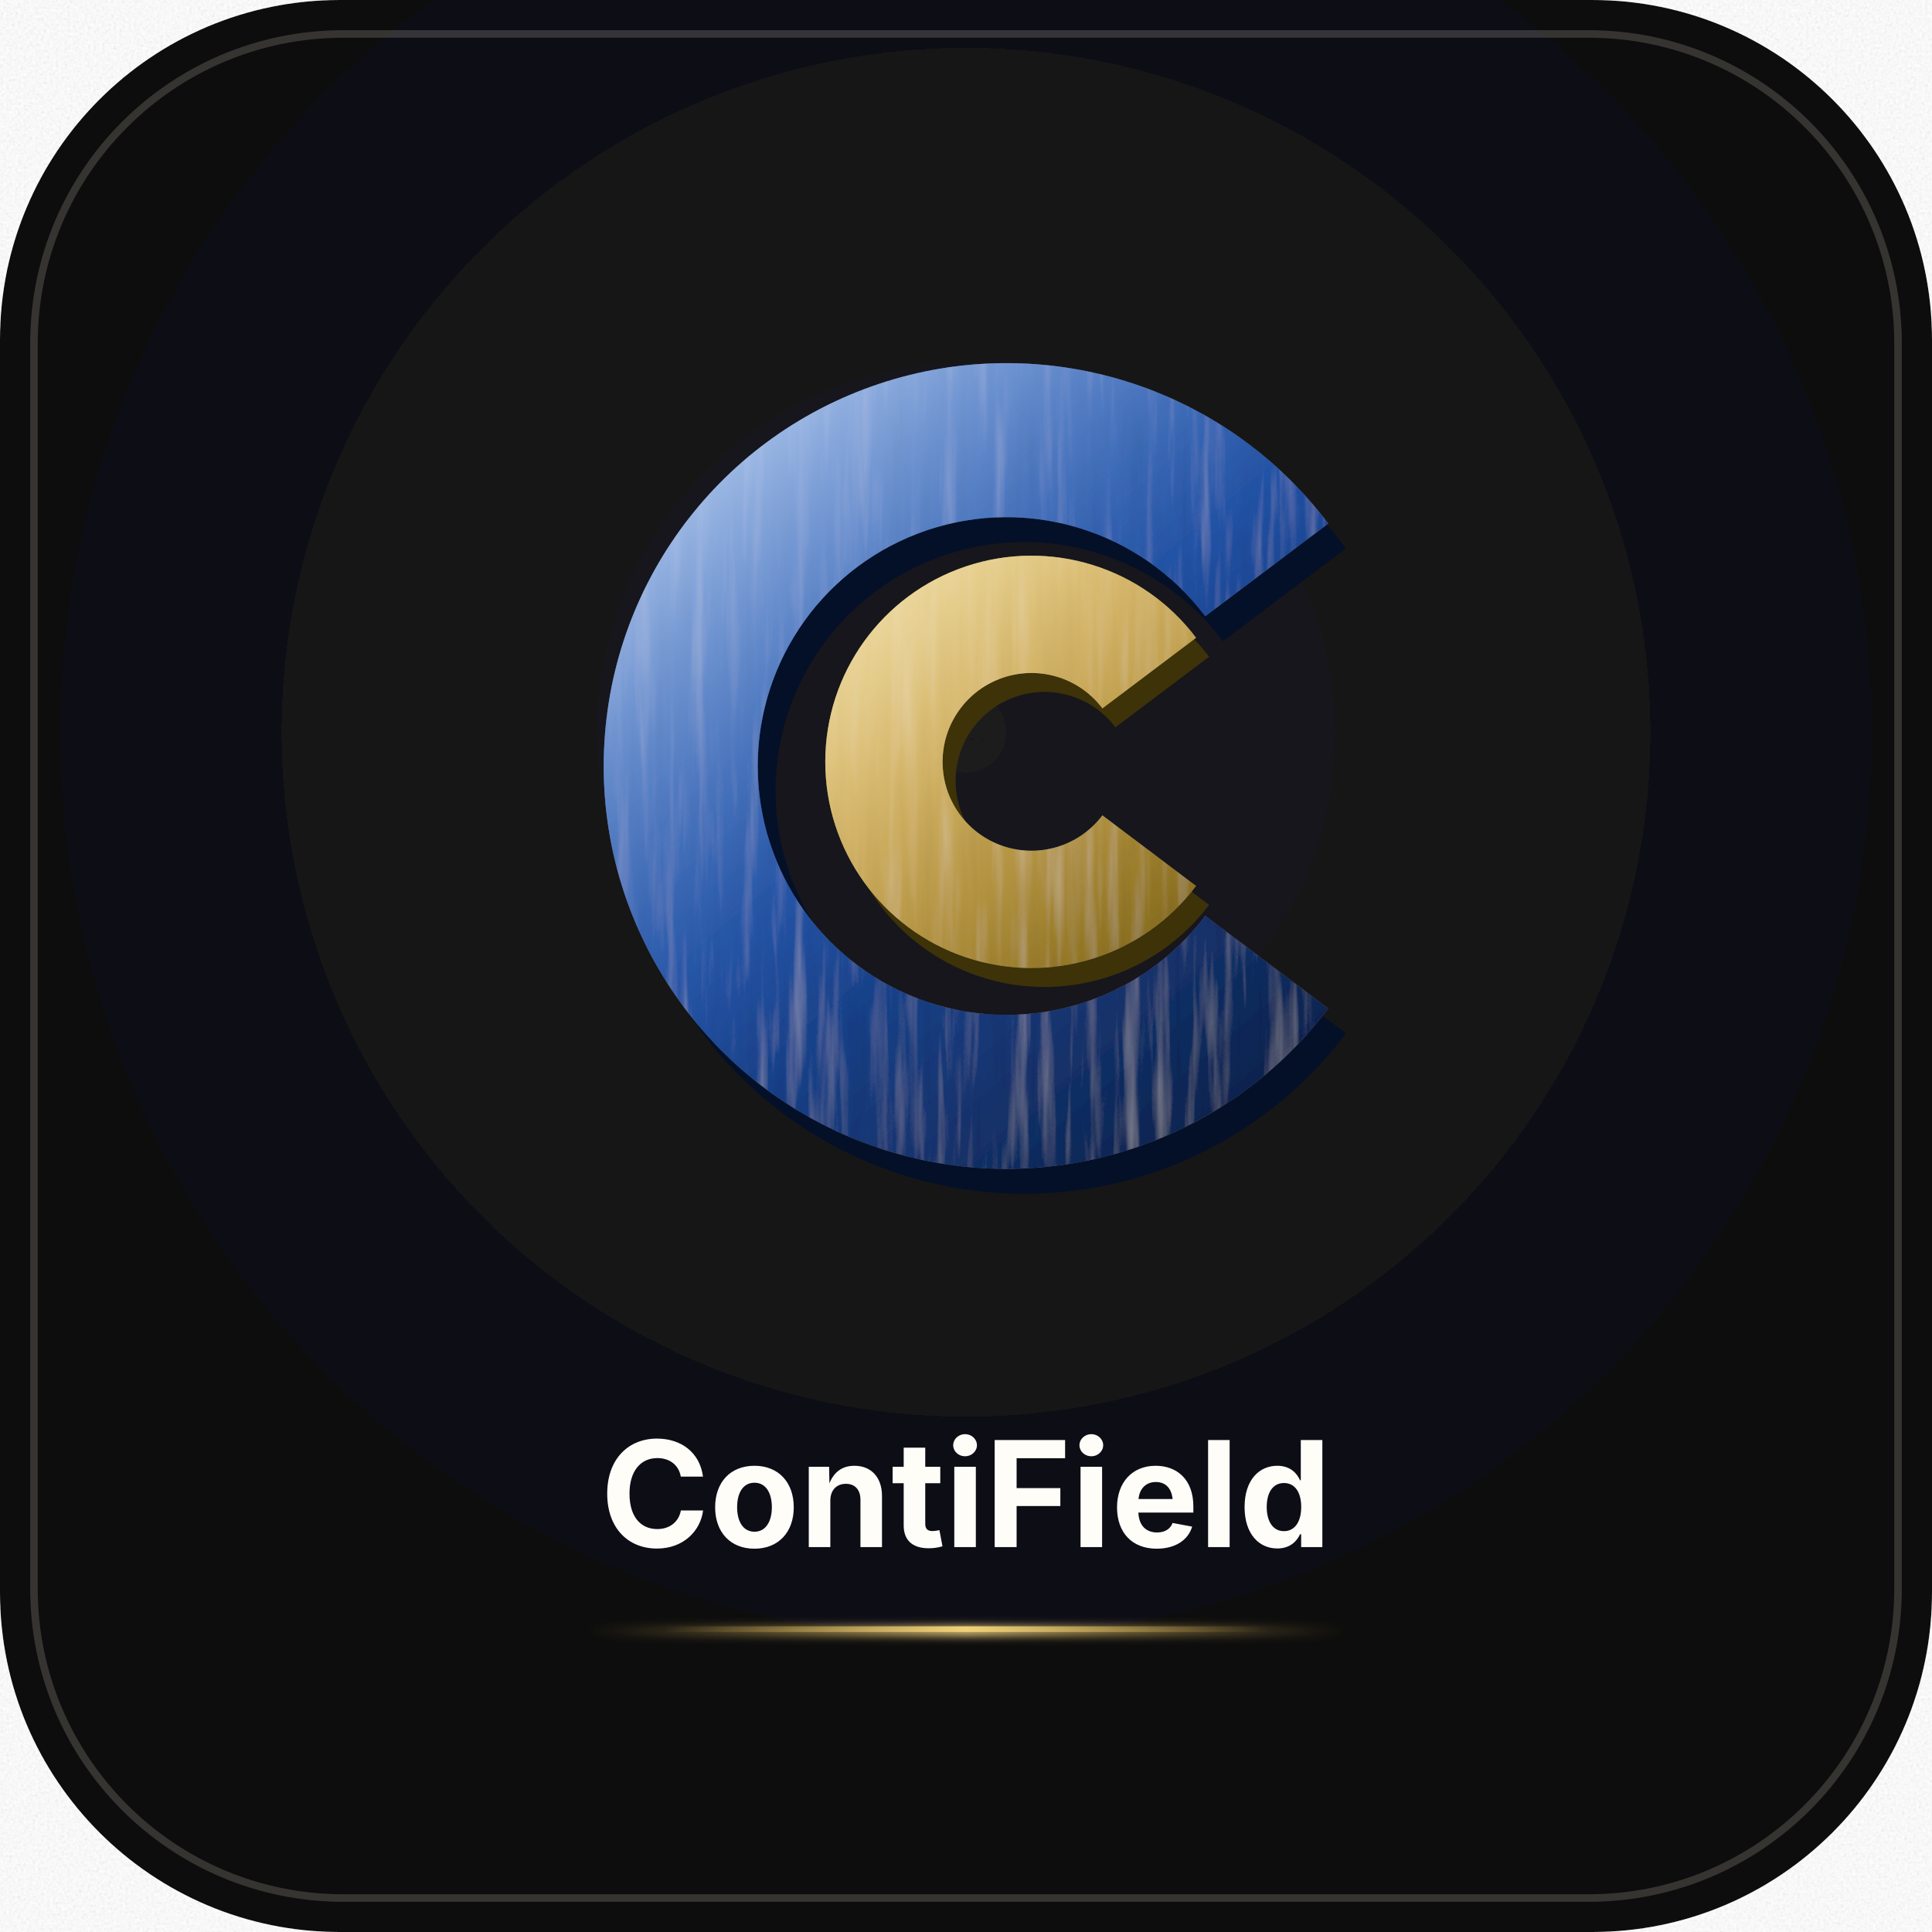
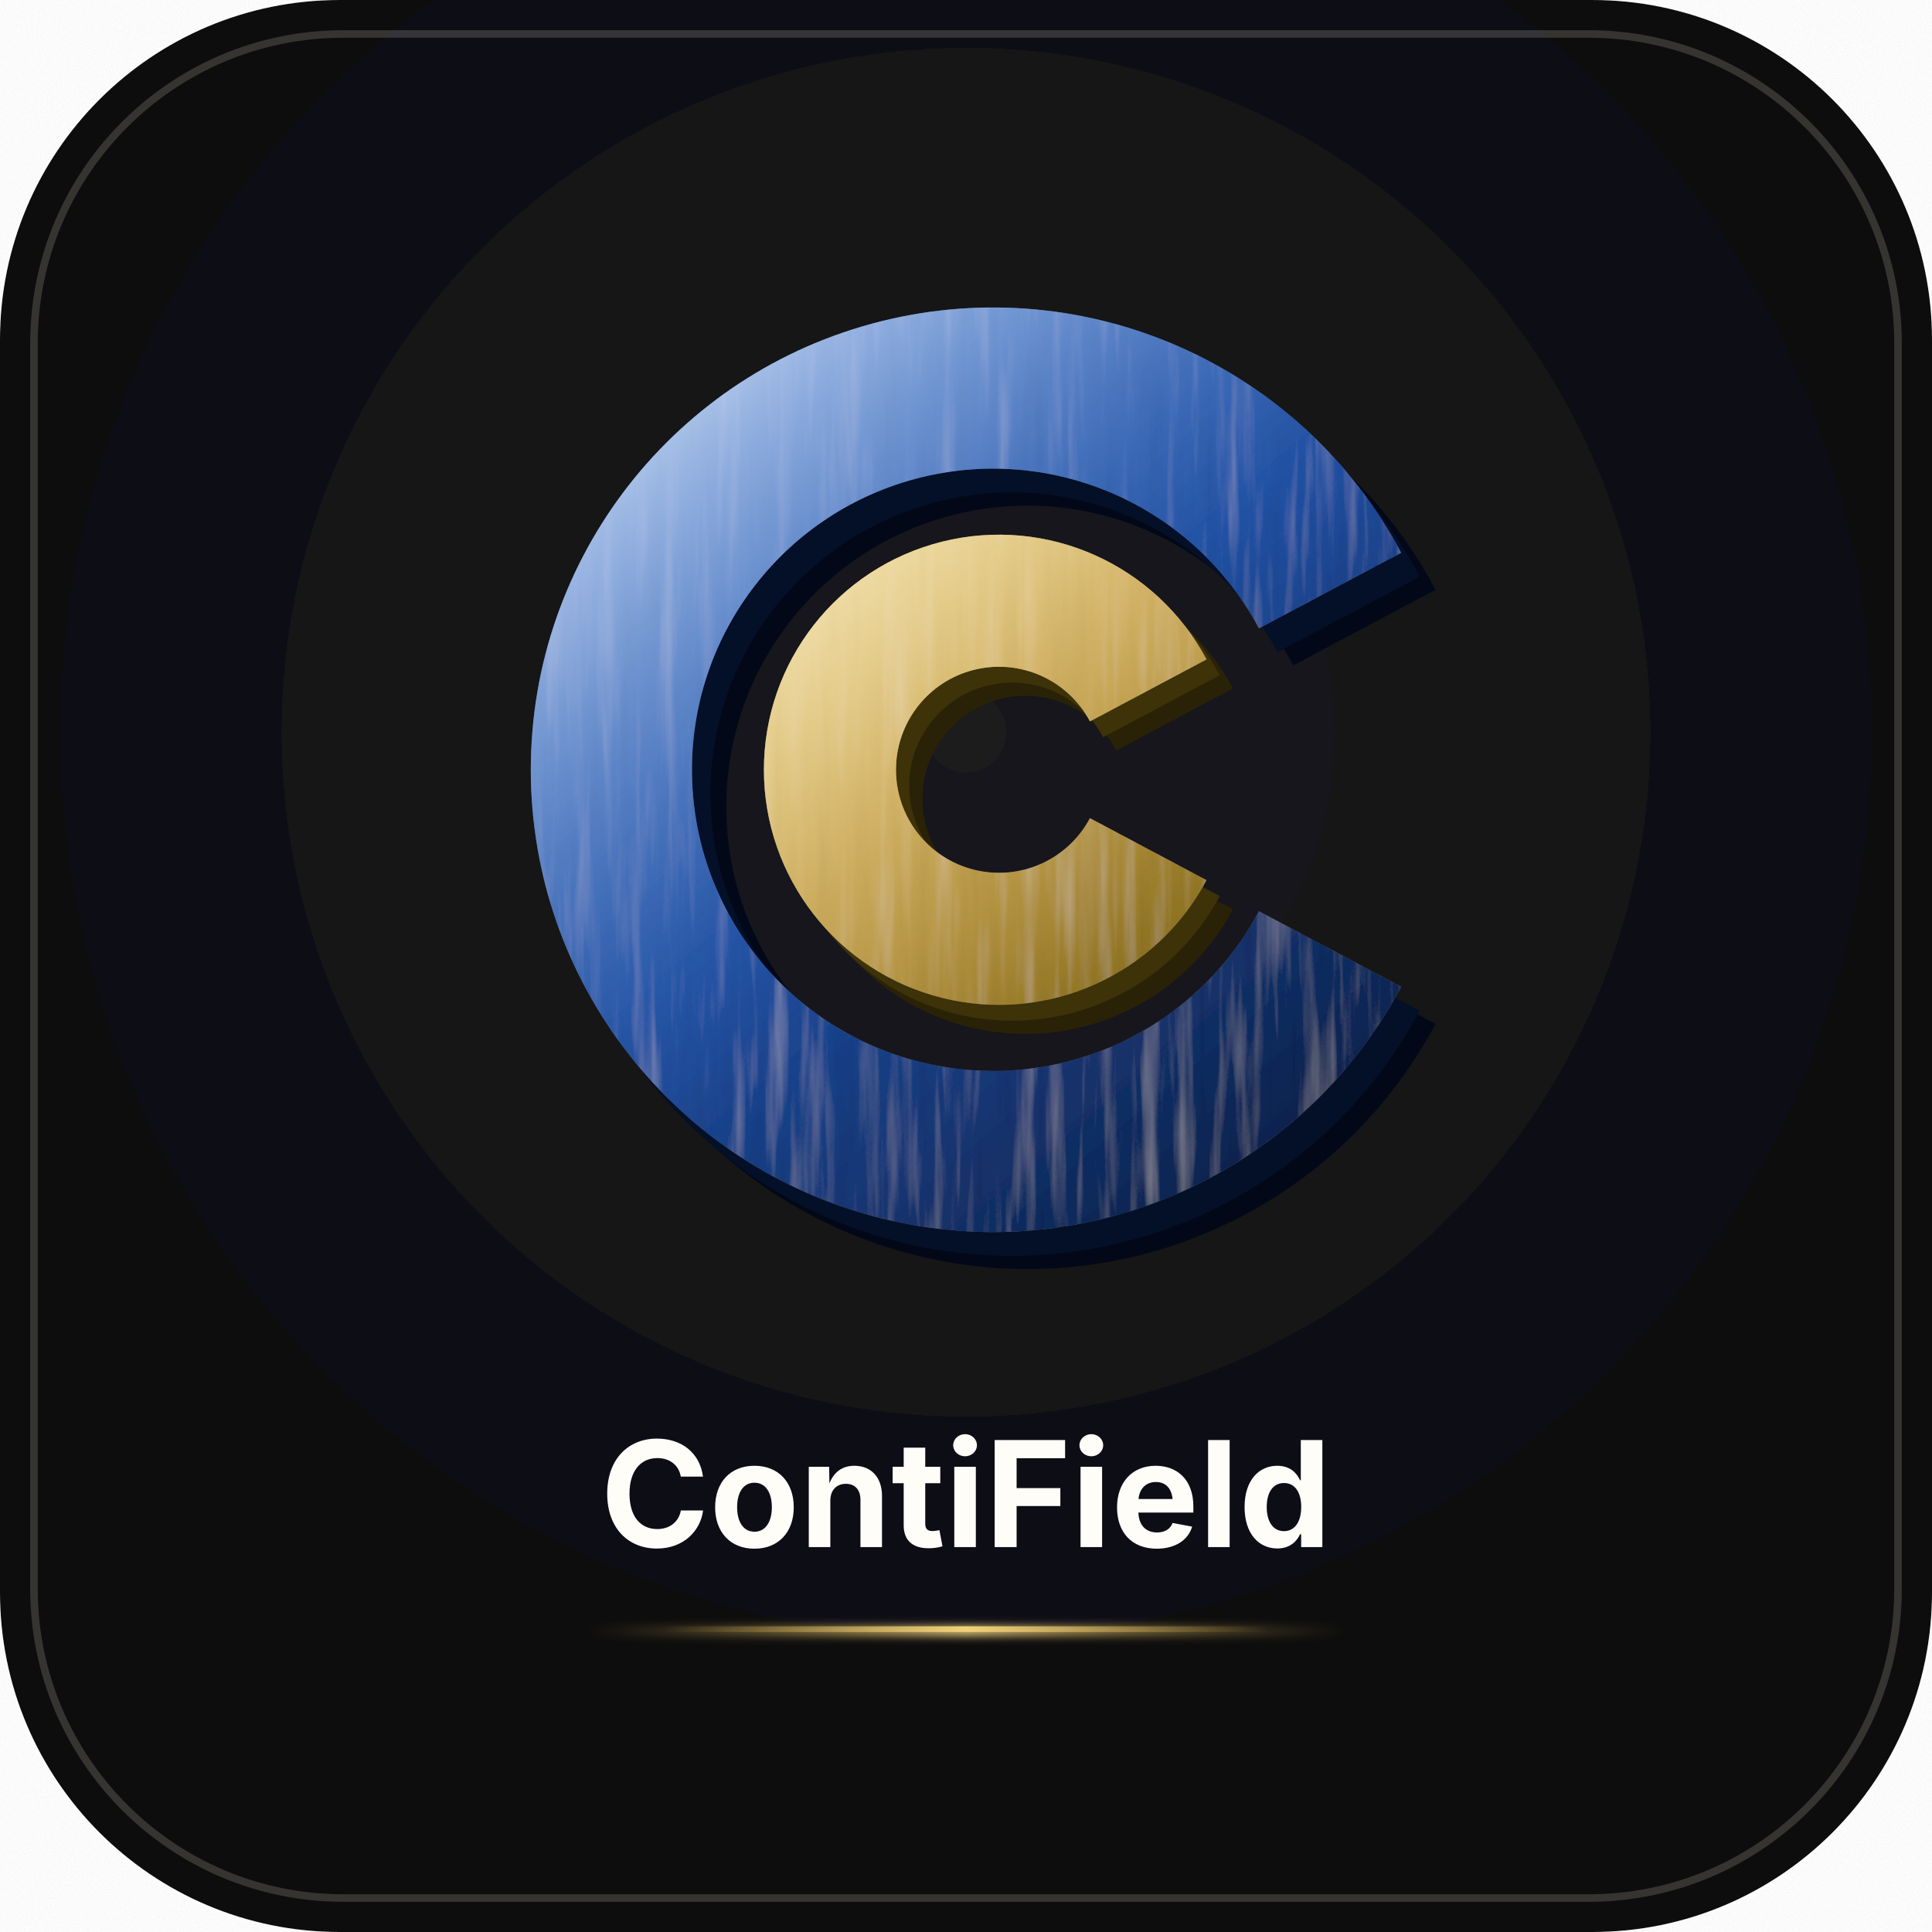
<svg xmlns="http://www.w3.org/2000/svg" viewBox="0 0 1024 1024" fill="none">
  <defs>
    <linearGradient id="t-blue" x1="18" y1="12" x2="82" y2="88" gradientUnits="userSpaceOnUse">
      <stop offset="0%" stop-color="#c5dcff" />
      <stop offset="18%" stop-color="#4d82d6" />
      <stop offset="48%" stop-color="#1e4fa3" />
      <stop offset="100%" stop-color="#071433" />
    </linearGradient>
    <linearGradient id="t-blue-hi" x1="22" y1="16" x2="58" y2="54" gradientUnits="userSpaceOnUse">
      <stop offset="0%" stop-color="#eef5ff" stop-opacity=".9" />
      <stop offset="100%" stop-color="#1e4fa3" stop-opacity="0" />
    </linearGradient>
    <linearGradient id="t-gold" x1="28" y1="20" x2="78" y2="82" gradientUnits="userSpaceOnUse">
      <stop offset="0%" stop-color="#fff6d2" />
      <stop offset="16%" stop-color="#edd078" />
      <stop offset="42%" stop-color="#c9a34a" />
      <stop offset="72%" stop-color="#8b7020" />
      <stop offset="100%" stop-color="#4a3c0c" />
    </linearGradient>
    <linearGradient id="t-gold-hi" x1="36" y1="26" x2="68" y2="62" gradientUnits="userSpaceOnUse">
      <stop offset="0%" stop-color="#fff8d8" stop-opacity=".95" />
      <stop offset="100%" stop-color="#c9a34a" stop-opacity="0" />
    </linearGradient>
    <filter id="t-brush" x="-8%" y="-8%" width="116%" height="116%">
      <feTurbulence type="fractalNoise" baseFrequency="0.85 0.06" numOctaves="3" seed="3" result="noise" />
      <feColorMatrix type="saturate" values="0" in="noise" result="gray" />
      <feComponentTransfer in="gray" result="grain">
        <feFuncA type="linear" slope="0.42" />
      </feComponentTransfer>
      <feComposite in="grain" in2="SourceAlpha" operator="in" result="clipped" />
      <feBlend in="SourceGraphic" in2="clipped" mode="overlay" />
    </filter>
    <filter id="t-paper" x="0" y="0" width="100%" height="100%">
-       <feTurbulence type="fractalNoise" baseFrequency="0.65" numOctaves="4" seed="11" result="n" />
+       <feTurbulence type="fractalNoise" baseFrequency="1.15" numOctaves="2" seed="11" result="n" />
      <feColorMatrix type="saturate" values="0" in="n" result="g" />
      <feComponentTransfer in="g" result="grain">
-         <feFuncA type="linear" slope="0.22" />
+         <feFuncA type="linear" slope="0.12" />
      </feComponentTransfer>
      <feBlend in="SourceGraphic" in2="grain" mode="multiply" />
    </filter>
    <radialGradient id="t-vignette" cx="50%" cy="38%" r="62%">
      <stop offset="0%" stop-color="#1a1a1f" />
      <stop offset="100%" stop-color="#0b0b0d" />
    </radialGradient>
    <linearGradient id="t-flare" x1="0" y1="0" x2="1" y2="0">
      <stop offset="0%" stop-color="#c9a34a" stop-opacity="0" />
      <stop offset="50%" stop-color="#f0d27a" stop-opacity="1" />
      <stop offset="100%" stop-color="#c9a34a" stop-opacity="0" />
    </linearGradient>
    <filter id="t-flare-glow" x="-40%" y="-400%" width="180%" height="900%">
      <feGaussianBlur stdDeviation="2.4" />
    </filter>
  </defs>
  <rect width="1024" height="1024" rx="180" fill="url(#t-vignette)" filter="url(#t-paper)" />
  <rect x="18" y="18" width="988" height="988" rx="164" stroke="#d7d2c6" stroke-opacity=".2" stroke-width="4" />
-   <g transform="translate(198 92) scale(6.28)">
-     <path fill="#041028" d="M80.577 29.538 A34 34 0 1 0 80.577 70.462 L70.195 62.638 A21 21 0 1 1 70.195 37.362 Z" transform="translate(1.5 2.1)" />
-     <path fill="url(#t-blue)" d="M80.577 29.538 A34 34 0 1 0 80.577 70.462 L70.195 62.638 A21 21 0 1 1 70.195 37.362 Z" filter="url(#t-brush)" />
-     <path fill="url(#t-blue-hi)" d="M80.577 29.538 A34 34 0 1 0 80.577 70.462 L70.195 62.638 A21 21 0 1 1 70.195 37.362 Z" />
-     <path fill="#3d3208" d="M69.419 39.178 A17.4 17.4 0 1 0 69.419 60.122 L61.513 54.164 A7.5 7.5 0 1 1 61.513 45.136 Z" transform="translate(1.1 1.6)" />
-     <path fill="url(#t-gold)" d="M69.419 39.178 A17.4 17.4 0 1 0 69.419 60.122 L61.513 54.164 A7.5 7.5 0 1 1 61.513 45.136 Z" filter="url(#t-brush)" />
-     <path fill="url(#t-gold-hi)" d="M69.419 39.178 A17.4 17.4 0 1 0 69.419 60.122 L61.513 54.164 A7.5 7.5 0 1 1 61.513 45.136 Z" />
+   <g transform="translate(162 58) scale(7)">
+     <path fill="#020817" d="M82.952 33.568 A35 35 0 1 0 82.952 66.432 L72.18 60.704 A22.8 22.8 0 1 1 72.18 39.296 Z" transform="translate(2.6 2.8)" />
+     <path fill="#041028" d="M82.952 33.568 A35 35 0 1 0 82.952 66.432 L72.18 60.704 A22.8 22.8 0 1 1 72.18 39.296 Z" transform="translate(1.4 1.8)" />
+     <path fill="url(#t-blue)" d="M82.952 33.568 A35 35 0 1 0 82.952 66.432 L72.18 60.704 A22.8 22.8 0 1 1 72.18 39.296 Z" filter="url(#t-brush)" />
+     <path fill="url(#t-blue-hi)" d="M82.952 33.568 A35 35 0 1 0 82.952 66.432 L72.18 60.704 A22.8 22.8 0 1 1 72.18 39.296 Z" />
+     <path fill="#2a2206" d="M68.215 41.643 A17.8 17.8 0 1 0 68.215 58.357 L59.385 53.662 A7.8 7.8 0 1 1 59.385 46.338 Z" transform="translate(2 2.2)" />
+     <path fill="#3d3208" d="M68.215 41.643 A17.8 17.8 0 1 0 68.215 58.357 L59.385 53.662 A7.8 7.8 0 1 1 59.385 46.338 Z" transform="translate(1 1.2)" />
+     <path fill="url(#t-gold)" d="M68.215 41.643 A17.8 17.8 0 1 0 68.215 58.357 L59.385 53.662 A7.8 7.8 0 1 1 59.385 46.338 Z" filter="url(#t-brush)" />
+     <path fill="url(#t-gold-hi)" d="M68.215 41.643 A17.8 17.8 0 1 0 68.215 58.357 L59.385 53.662 A7.8 7.8 0 1 1 59.385 46.338 Z" />
  </g>
  <text x="512" y="820" text-anchor="middle" fill="#fffdf8" font-family="Inter, Arial, Helvetica, sans-serif" font-size="78" font-weight="650">ContiField</text>
  <rect x="312" y="862" width="400" height="5" rx="2.5" fill="url(#t-flare)" filter="url(#t-flare-glow)" />
  <rect x="352" y="862" width="320" height="3" rx="1.5" fill="url(#t-flare)" />
</svg>
